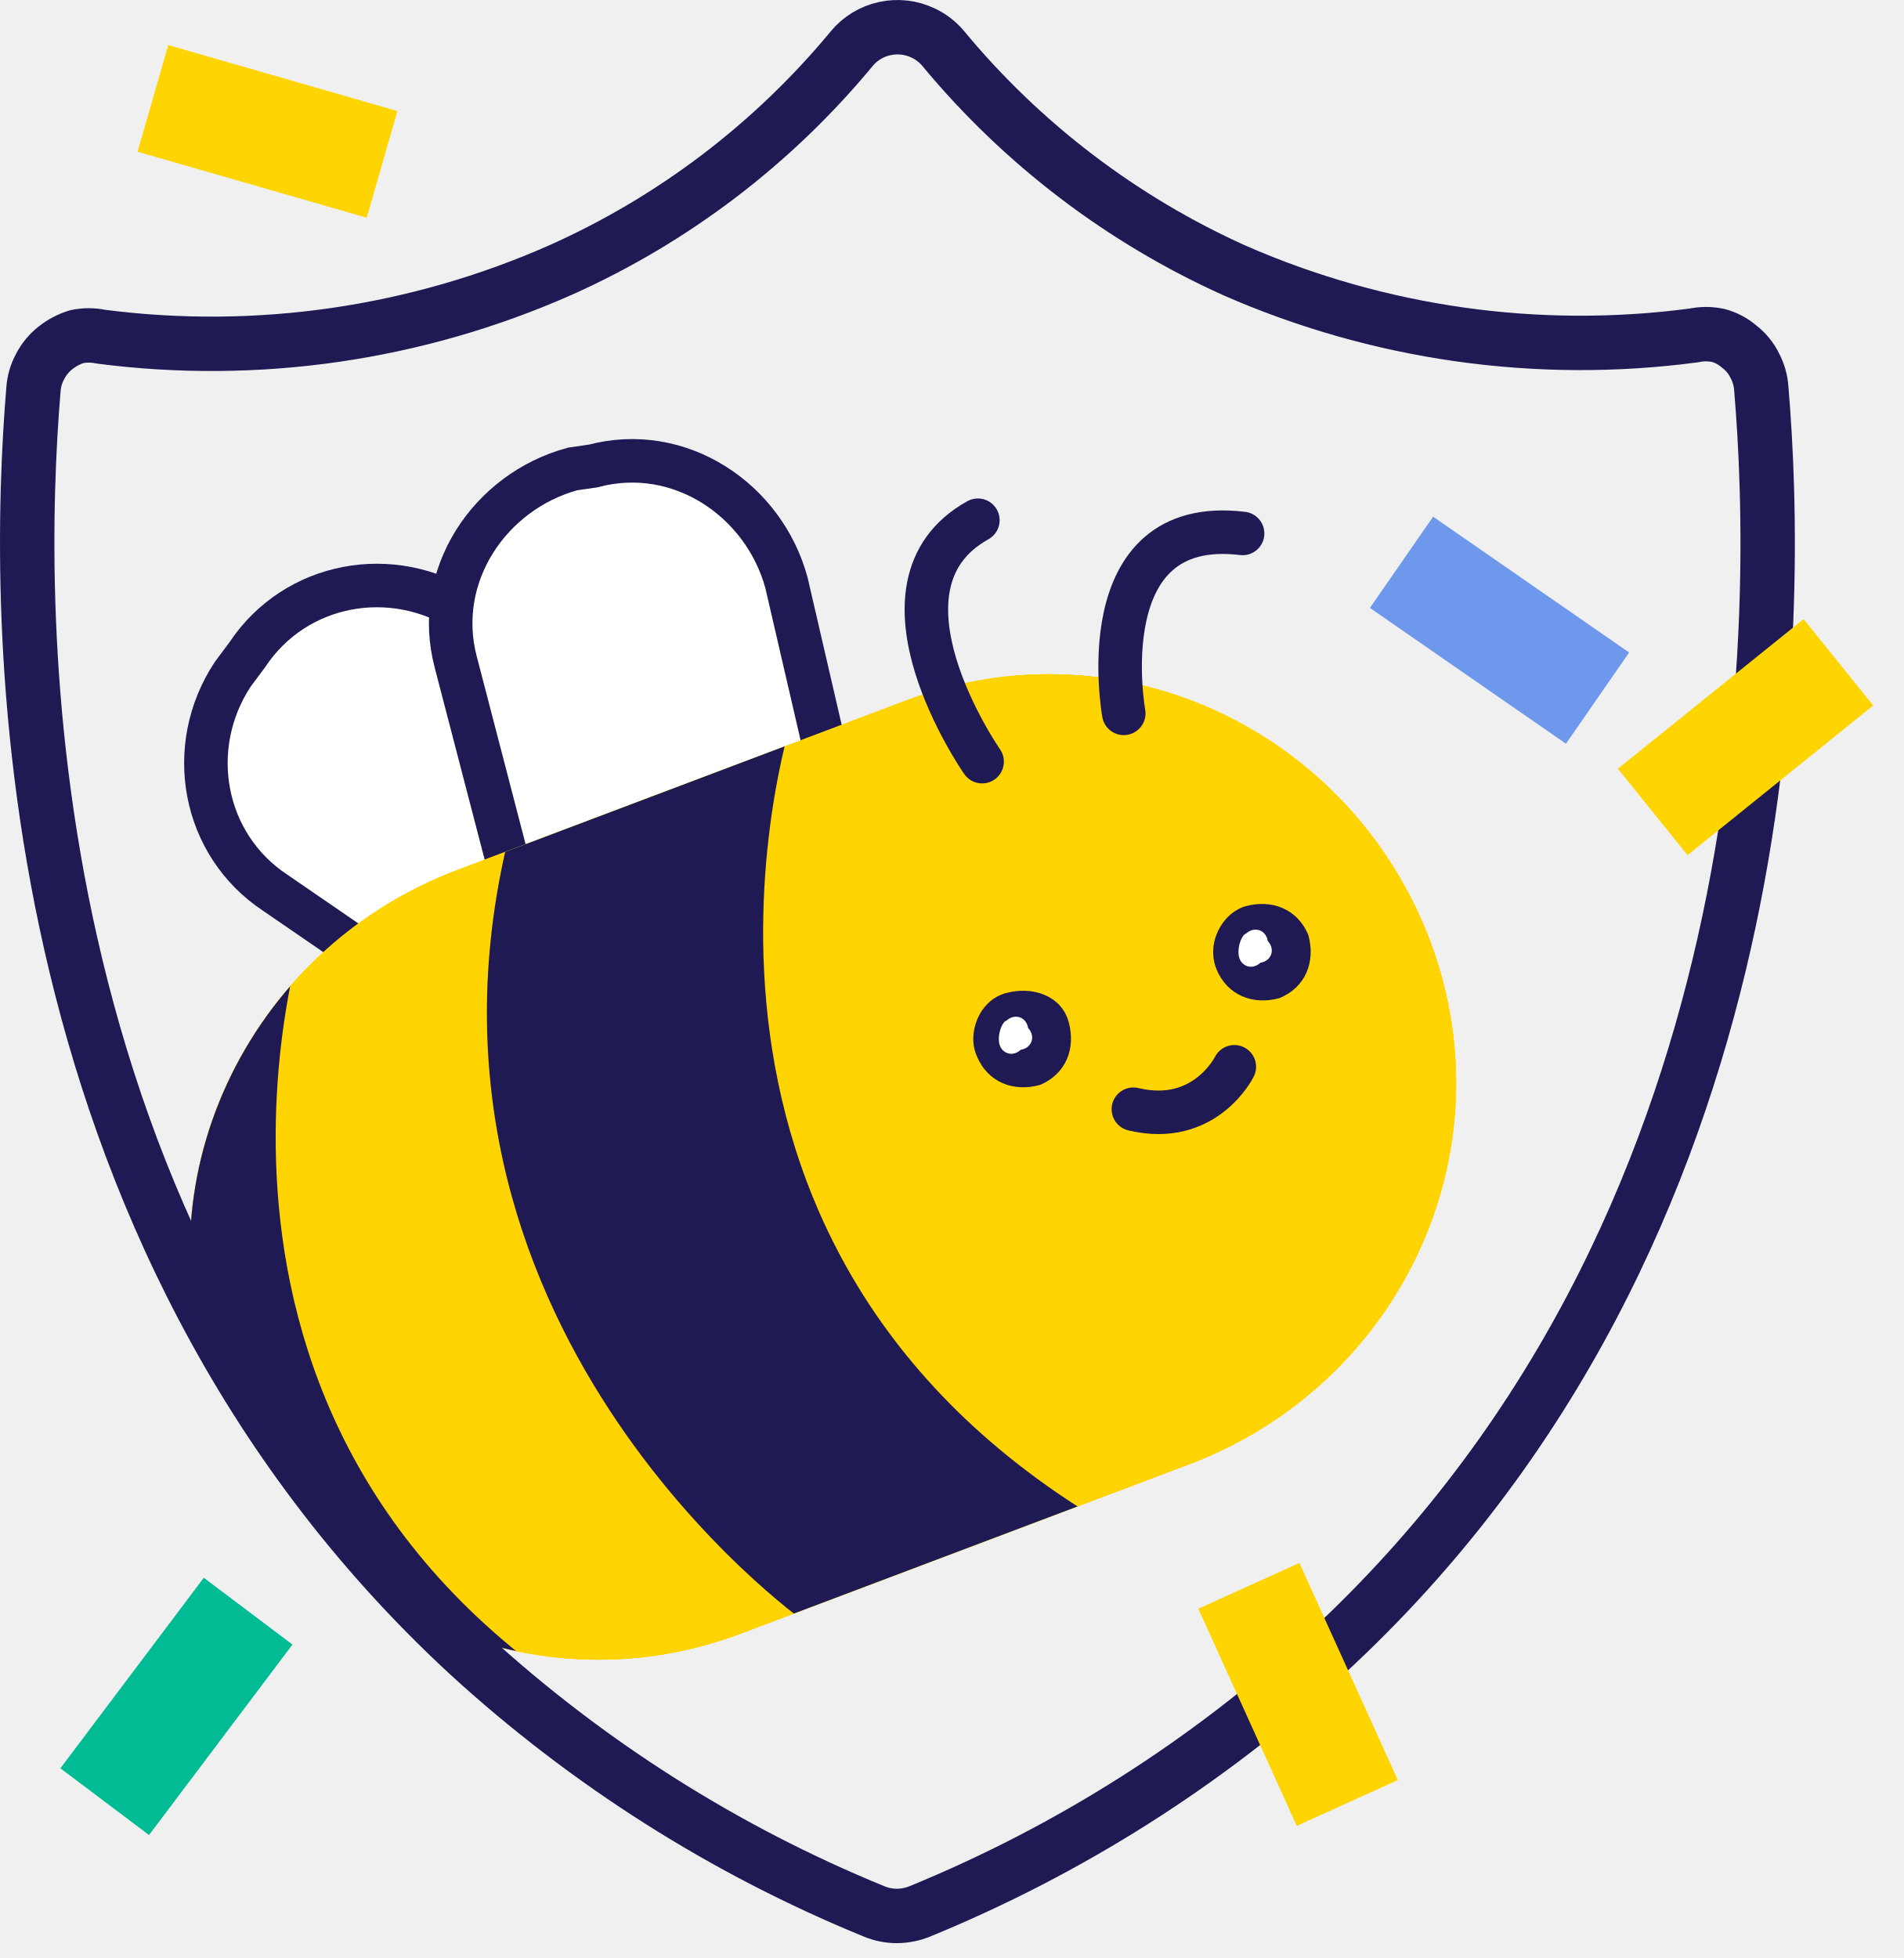
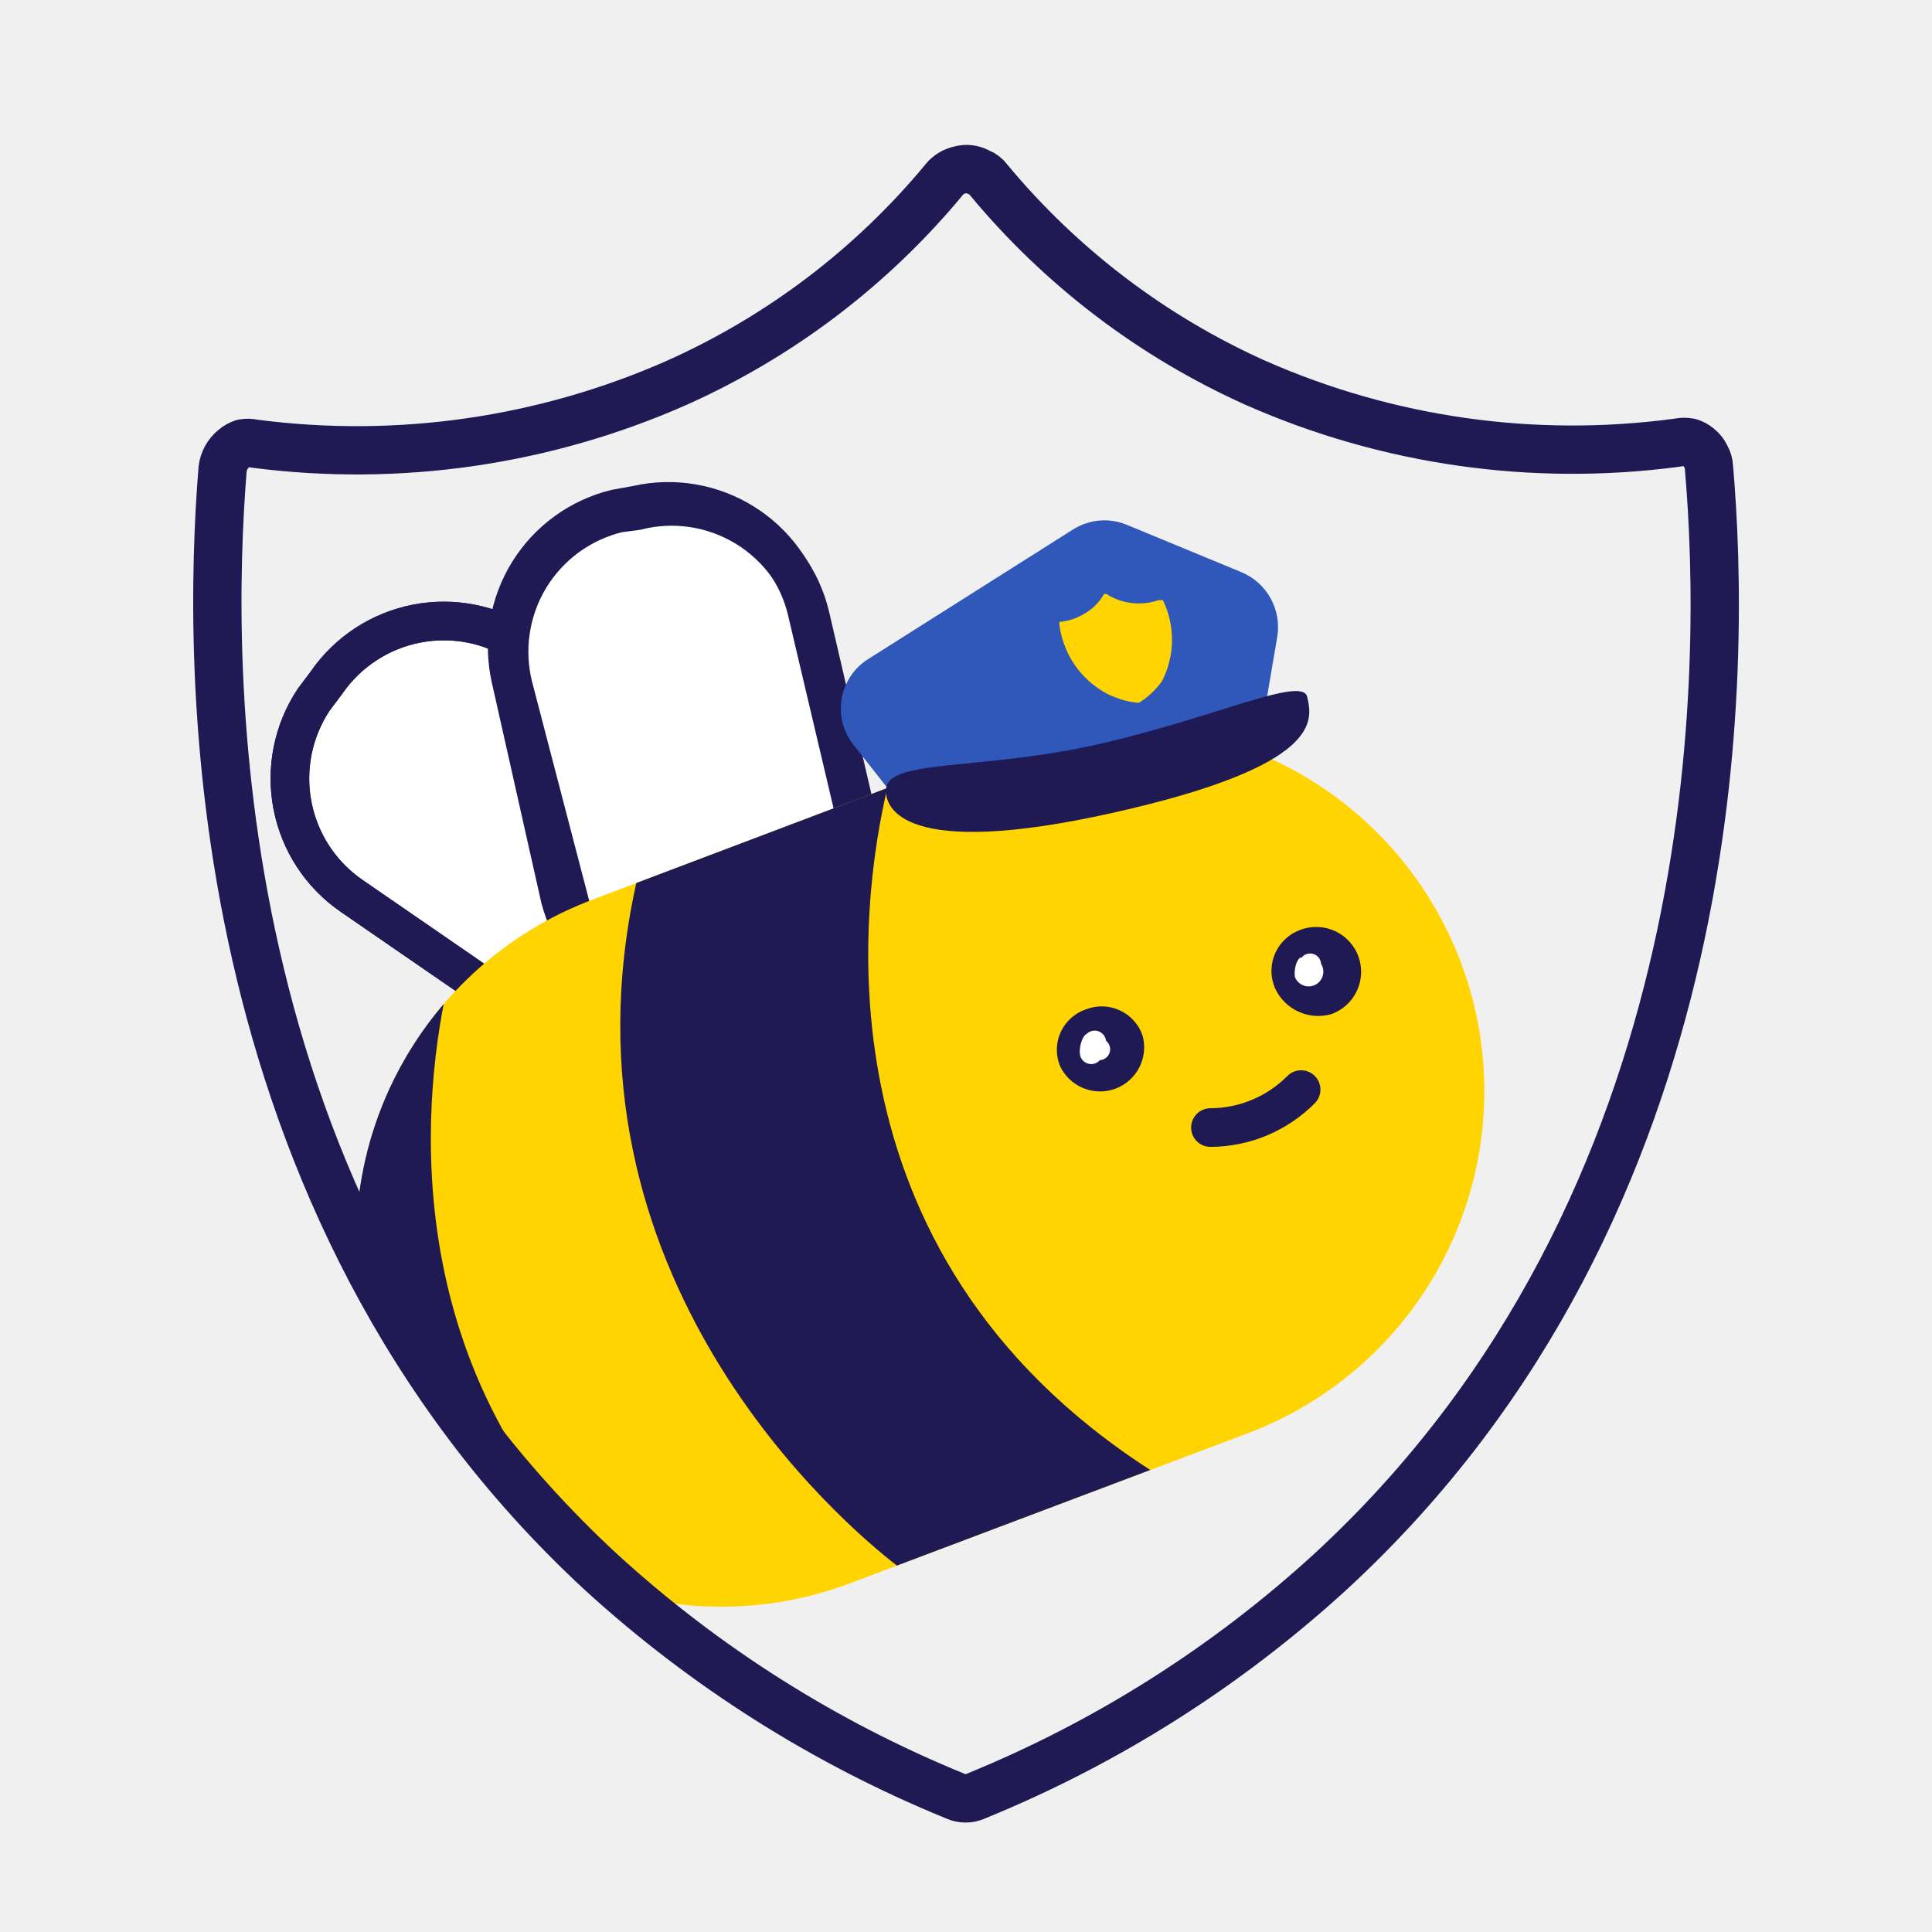
- <svg xmlns="http://www.w3.org/2000/svg" width="35" height="36" viewBox="0 0 35 36" fill="none">
-   <mask id="mask0" mask-type="alpha" maskUnits="userSpaceOnUse" x="0" y="0" width="33" height="36">
-     <path d="M24.375 30.409C22.186 32.415 19.659 34.017 16.911 35.143C16.778 35.197 16.635 35.226 16.491 35.227C16.346 35.227 16.203 35.198 16.07 35.143C13.325 34.02 10.801 32.42 8.614 30.417C0.125 22.578 0.278 11.206 0.615 7.161C0.625 7.014 0.666 6.87 0.737 6.74C0.805 6.606 0.902 6.489 1.02 6.396C1.136 6.304 1.268 6.234 1.41 6.19C1.556 6.159 1.707 6.159 1.853 6.19C4.729 6.563 7.652 6.139 10.304 4.966C12.377 4.04 14.209 2.647 15.657 0.898C15.812 0.709 16.026 0.578 16.265 0.526C16.503 0.473 16.752 0.502 16.973 0.607C17.117 0.675 17.245 0.774 17.347 0.898C18.797 2.647 20.628 4.041 22.7 4.974C25.353 6.135 28.273 6.548 31.143 6.167C31.29 6.136 31.441 6.136 31.587 6.167C31.731 6.204 31.864 6.275 31.977 6.373C32.097 6.464 32.194 6.582 32.26 6.717C32.33 6.847 32.372 6.991 32.382 7.138C32.726 11.206 32.879 22.578 24.375 30.409Z" fill="white" />
-   </mask>
-   <g mask="url(#mask0)">
-     <path d="M8.43 15.987L16.683 12.871C20.601 11.406 24.842 13.455 26.297 17.31C27.762 21.228 25.713 25.47 21.858 26.925L13.605 30.041C9.687 31.505 5.445 29.457 3.99 25.601C2.482 21.817 4.512 17.451 8.43 15.987Z" fill="#FFD400" />
-     <path d="M12.886 18.192L13.16 17.897C14.045 16.56 13.718 14.764 12.381 13.879L8.564 11.26C7.227 10.375 5.431 10.702 4.546 12.039L4.28 12.396C3.396 13.734 3.722 15.529 5.06 16.414L8.877 19.034C10.214 19.918 12.001 19.529 12.886 18.192Z" fill="white" stroke="#1F1A54" stroke-width="0.8" stroke-miterlimit="10" stroke-linecap="round" />
-     <path d="M12.977 18.817L13.35 18.762C14.879 18.347 15.923 16.796 15.499 15.205L14.46 10.716C14.045 9.188 12.494 8.144 10.903 8.568L10.529 8.622C9.001 9.037 7.957 10.589 8.381 12.18L9.544 16.65C9.844 18.259 11.511 19.222 12.977 18.817Z" fill="white" stroke="#1F1A54" stroke-width="0.8" stroke-miterlimit="10" stroke-linecap="round" />
-     <path d="M8.431 15.987L16.683 12.87C20.601 11.406 24.843 13.455 26.298 17.31C27.762 21.228 25.713 25.469 21.858 26.924L13.605 30.041C9.687 31.505 5.446 29.456 3.991 25.601C2.483 21.817 4.513 17.451 8.431 15.987Z" fill="#FFD400" />
-     <path d="M8.43 15.987L16.683 12.871C20.601 11.406 24.842 13.455 26.297 17.31C27.762 21.228 25.713 25.47 21.858 26.925L13.605 30.041C9.687 31.505 5.445 29.457 3.99 25.601C2.482 21.817 4.512 17.451 8.43 15.987Z" fill="#FFD400" />
-     <mask id="mask1" mask-type="alpha" maskUnits="userSpaceOnUse" x="3" y="12" width="24" height="19">
-       <path d="M8.431 15.987L16.683 12.87C20.601 11.406 24.843 13.455 26.298 17.31C27.762 21.228 25.713 25.469 21.858 26.924L13.605 30.041C9.687 31.505 5.446 29.456 3.991 25.601C2.483 21.817 4.513 17.451 8.431 15.987Z" fill="#FFD400" />
-     </mask>
-     <g mask="url(#mask1)">
-       <path d="M14.611 13.046C14.611 13.046 11.416 22.478 20.019 27.829L14.778 29.805C14.778 29.805 7.046 24.326 9.397 15.209C9.503 15.066 14.62 13.108 14.611 13.046Z" fill="#1F1A54" />
-       <path d="M5.641 16.905C5.641 16.905 2.48 26.141 11.012 31.439L5.771 33.414C5.771 33.414 -1.952 27.998 0.427 19.067C0.471 18.934 5.73 17.082 5.641 16.905Z" fill="#1F1A54" />
+ <svg xmlns="http://www.w3.org/2000/svg" width="40" height="40" viewBox="0 0 40 40" fill="none">
+   <g id="Police Beebo Note Seal">
+     <g id="Police Beebo Seal">
+       <g id="Wings">
+         <path id="Vector" d="M15.182 20.298L15.467 20.003C15.894 19.357 16.049 18.57 15.9 17.81C15.752 17.051 15.31 16.381 14.671 15.944L10.818 13.349C10.174 12.921 9.387 12.764 8.628 12.911C7.868 13.058 7.197 13.498 6.759 14.135L6.493 14.489C6.066 15.134 5.909 15.92 6.056 16.68C6.203 17.439 6.642 18.11 7.28 18.548L11.133 21.202C11.791 21.616 12.585 21.752 13.344 21.583C14.102 21.414 14.763 20.952 15.182 20.298Z" fill="white" stroke="#1F1A54" stroke-width="0.8" stroke-miterlimit="10" stroke-linecap="round" />
+         <path id="Vector (Stroke)" fill-rule="evenodd" clip-rule="evenodd" d="M8.551 12.518C9.413 12.351 10.307 12.53 11.039 13.015C11.223 13.137 11.273 13.385 11.151 13.569C11.029 13.754 10.781 13.804 10.597 13.682C10.04 13.312 9.36 13.176 8.703 13.304C8.047 13.431 7.467 13.811 7.088 14.361L7.083 14.368L6.82 14.719C6.455 15.274 6.322 15.95 6.448 16.603C6.575 17.259 6.955 17.84 7.506 18.218L11.359 20.872C11.541 20.998 11.587 21.247 11.462 21.429C11.336 21.611 11.087 21.657 10.905 21.531L7.053 18.878C6.329 18.38 5.83 17.618 5.663 16.755C5.496 15.893 5.674 14.999 6.16 14.268L6.166 14.258L6.434 13.901C6.931 13.181 7.691 12.685 8.551 12.518Z" fill="#1F1A54" />
+         <path id="Vector_2" d="M15.27 20.926L15.643 20.877C16.025 20.787 16.384 20.622 16.701 20.392C17.018 20.162 17.286 19.871 17.489 19.536C17.692 19.201 17.827 18.829 17.884 18.442C17.942 18.054 17.922 17.659 17.826 17.279L16.774 12.748C16.683 12.368 16.517 12.009 16.287 11.694C16.056 11.378 15.765 11.111 15.43 10.909C15.095 10.707 14.723 10.573 14.337 10.516C13.95 10.459 13.555 10.479 13.176 10.576L12.803 10.625C12.422 10.716 12.064 10.882 11.748 11.112C11.432 11.343 11.166 11.634 10.963 11.969C10.761 12.304 10.628 12.675 10.571 13.062C10.514 13.449 10.534 13.844 10.631 14.223L11.81 18.744C11.885 19.119 12.036 19.475 12.252 19.791C12.469 20.106 12.748 20.374 13.072 20.578C13.395 20.782 13.757 20.918 14.135 20.978C14.513 21.038 14.899 21.02 15.27 20.926Z" fill="white" stroke="#1F1A54" stroke-width="0.8" stroke-miterlimit="10" stroke-linecap="round" />
+         <path id="Vector (Stroke)_2" fill-rule="evenodd" clip-rule="evenodd" d="M15.602 10.483C16.349 10.946 16.883 11.684 17.091 12.538L17.091 12.54L18.158 17.064C18.354 17.921 18.205 18.821 17.743 19.569C17.282 20.317 16.545 20.853 15.691 21.062L15.655 21.071L15.247 21.094C14.405 21.302 13.514 21.174 12.763 20.737C12 20.294 11.443 19.567 11.213 18.715L11.211 18.707L10.183 14.134C9.99 13.277 10.141 12.379 10.604 11.632C11.067 10.886 11.805 10.351 12.659 10.143L12.67 10.141L13.109 10.061C13.963 9.87 14.858 10.022 15.602 10.483ZM16.313 12.725C16.155 12.076 15.748 11.515 15.18 11.163C14.612 10.811 13.928 10.696 13.276 10.843L13.268 10.845L12.837 10.924C12.192 11.083 11.635 11.489 11.284 12.054C10.932 12.622 10.817 13.306 10.964 13.958L11.988 18.514C12.164 19.159 12.587 19.709 13.165 20.046C13.746 20.383 14.436 20.478 15.086 20.31L15.124 20.3L15.535 20.277C16.17 20.112 16.718 19.708 17.062 19.149C17.413 18.58 17.527 17.896 17.378 17.244C17.378 17.244 17.378 17.243 17.378 17.243L16.313 12.727C16.313 12.726 16.313 12.726 16.313 12.725Z" fill="#1F1A54" />
+       </g>
+       <g id="Bee">
+         <path id="Vector_3" d="M12.321 18.606L20.656 15.45C22.532 14.792 24.59 14.898 26.388 15.745C28.186 16.592 29.578 18.112 30.265 19.977C30.952 21.842 30.877 23.902 30.058 25.713C29.238 27.523 27.74 28.939 25.886 29.654L17.55 32.799C16.198 33.297 14.744 33.395 13.357 33.099C12.813 32.983 12.28 32.806 11.767 32.569C10.5 31 9.193 29.882 8.5 28C8.165 27.09 7.35 26.451 7.376 25.5C7.403 24.484 7.635 23.474 8.069 22.533C8.91 20.712 10.439 19.299 12.321 18.606Z" fill="#FFD400" />
+         <path id="Intersect" fill-rule="evenodd" clip-rule="evenodd" d="M13.361 33.1C13.24 33.074 13.12 33.046 13 33.014C12.747 32.947 12.582 32.842 12.404 32.729C12.285 32.654 12.16 32.574 12 32.5C10.695 31.522 10.242 30.756 9.667 29.786C9.362 29.27 9.021 28.695 8.5 28C8.371 27.649 8.169 27.338 7.973 27.034C7.66 26.55 7.358 26.084 7.374 25.5C7.401 24.484 7.633 23.474 8.067 22.533C8.361 21.897 8.739 21.31 9.186 20.787C8.705 23.28 8.311 28.968 13.361 33.1ZM23.815 30.434L18.569 32.414C17.492 31.581 11.364 26.424 13.174 18.282L18.372 16.314C17.836 18.574 16.76 25.889 23.815 30.434Z" fill="#1F1A54" />
+       </g>
+       <g id="face">
+         <path id="Vector_4" d="M26.938 22.559C26.441 23.059 25.766 23.342 25.061 23.345" stroke="#1F1A54" stroke-width="0.8" stroke-miterlimit="10" stroke-linecap="round" />
+         <path id="Vector_5" d="M21.945 22.067C22.041 22.275 22.213 22.44 22.425 22.527C22.637 22.615 22.875 22.62 23.09 22.541C23.306 22.462 23.484 22.304 23.588 22.1C23.693 21.895 23.717 21.659 23.655 21.438C23.616 21.324 23.554 21.219 23.473 21.13C23.392 21.041 23.294 20.969 23.185 20.919C23.076 20.868 22.958 20.84 22.838 20.836C22.717 20.833 22.598 20.853 22.485 20.897C22.371 20.935 22.266 20.996 22.176 21.077C22.086 21.157 22.013 21.255 21.962 21.365C21.912 21.474 21.884 21.593 21.881 21.714C21.878 21.835 21.9 21.955 21.945 22.067Z" fill="#1F1A54" />
+         <path id="Vector_6" d="M22.358 21.822C22.363 21.867 22.381 21.91 22.411 21.946C22.44 21.981 22.479 22.007 22.523 22.02C22.567 22.034 22.613 22.035 22.657 22.022C22.701 22.009 22.741 21.984 22.771 21.95C22.817 21.947 22.861 21.93 22.897 21.902C22.933 21.874 22.96 21.836 22.974 21.792C22.988 21.748 22.988 21.701 22.974 21.658C22.961 21.614 22.935 21.575 22.899 21.547C22.893 21.502 22.876 21.46 22.848 21.426C22.82 21.391 22.783 21.365 22.741 21.351C22.698 21.336 22.653 21.334 22.61 21.344C22.566 21.355 22.527 21.377 22.496 21.409C22.437 21.419 22.338 21.625 22.358 21.822Z" fill="white" />
+         <path id="Vector_7" d="M26.396 20.455C26.493 20.671 26.665 20.845 26.88 20.944C27.095 21.043 27.338 21.062 27.566 20.996C27.798 20.912 27.987 20.74 28.092 20.517C28.197 20.294 28.209 20.038 28.126 19.806C28.043 19.575 27.87 19.385 27.647 19.28C27.424 19.175 27.169 19.163 26.937 19.246C26.819 19.286 26.711 19.35 26.619 19.434C26.527 19.518 26.454 19.619 26.403 19.733C26.352 19.846 26.326 19.969 26.324 20.093C26.323 20.218 26.348 20.341 26.396 20.455Z" fill="#1F1A54" />
+         <path id="Vector_8" d="M26.81 20.229C26.826 20.268 26.849 20.304 26.88 20.334C26.91 20.364 26.946 20.387 26.986 20.402C27.025 20.417 27.068 20.424 27.11 20.422C27.152 20.419 27.194 20.408 27.232 20.389C27.27 20.37 27.303 20.343 27.33 20.31C27.357 20.277 27.376 20.239 27.387 20.198C27.399 20.157 27.401 20.114 27.395 20.072C27.389 20.03 27.373 19.99 27.351 19.954C27.348 19.908 27.332 19.864 27.304 19.828C27.276 19.791 27.237 19.765 27.193 19.751C27.149 19.737 27.103 19.737 27.059 19.75C27.015 19.764 26.976 19.79 26.948 19.826C26.879 19.806 26.781 20.013 26.81 20.229Z" fill="white" />
+       </g>
+       <path id="Vector_9" d="M17.688 15.443L18.376 16.317L26.082 15.315L26.446 13.172C26.488 12.899 26.438 12.62 26.302 12.379C26.167 12.138 25.954 11.95 25.699 11.845L23.32 10.862C23.142 10.79 22.949 10.761 22.758 10.778C22.566 10.795 22.382 10.858 22.219 10.96L17.993 13.634C17.843 13.724 17.716 13.845 17.618 13.989C17.52 14.133 17.454 14.297 17.425 14.468C17.396 14.64 17.405 14.816 17.45 14.984C17.495 15.152 17.576 15.309 17.688 15.443Z" fill="#3057BA" />
+       <path id="Vector_10" d="M27.066 14.439C27.174 14.91 27.39 15.854 23.046 16.827C18.701 17.8 18.298 16.729 18.347 16.316C18.426 15.716 20.313 15.952 22.721 15.412C25.129 14.871 26.997 13.967 27.066 14.439Z" fill="#1F1A54" />
+       <path id="Vector_11" d="M24.057 14.105C23.929 14.282 23.769 14.432 23.585 14.548H23.526C23.313 14.521 23.107 14.458 22.916 14.361C22.651 14.219 22.423 14.016 22.252 13.768C22.081 13.52 21.972 13.235 21.934 12.936C21.934 12.906 21.934 12.906 21.934 12.877H21.934C22.146 12.857 22.349 12.783 22.523 12.661C22.662 12.567 22.776 12.443 22.858 12.297H22.907C23.044 12.386 23.198 12.446 23.359 12.474C23.569 12.512 23.786 12.495 23.988 12.425H24.076C24.204 12.687 24.268 12.976 24.265 13.267C24.262 13.559 24.19 13.846 24.057 14.105Z" fill="#FFD400" />
+       <path id="Vector_12" d="M20.222 37.179C20.215 37.182 20.208 37.185 20.201 37.188C20.136 37.219 20.064 37.234 19.991 37.234C19.919 37.234 19.847 37.219 19.782 37.188C19.775 37.185 19.768 37.182 19.761 37.179C17.071 36.079 14.596 34.513 12.45 32.554C4.157 24.886 4.282 13.739 4.609 9.71C4.628 9.545 4.71 9.394 4.839 9.288L4.839 9.288L4.845 9.283C4.9 9.236 4.964 9.2 5.032 9.178C5.105 9.165 5.179 9.167 5.251 9.182C5.263 9.184 5.275 9.186 5.287 9.188C8.253 9.571 11.267 9.136 14.003 7.929L14.005 7.928C16.151 6.97 18.047 5.531 19.547 3.721L19.547 3.721L19.55 3.716C19.631 3.617 19.743 3.548 19.867 3.521C19.874 3.519 19.88 3.518 19.887 3.516C20.006 3.485 20.132 3.499 20.242 3.556C20.256 3.563 20.27 3.57 20.285 3.576C20.351 3.603 20.41 3.647 20.453 3.705C20.458 3.71 20.462 3.716 20.466 3.721C21.964 5.528 23.856 6.967 25.997 7.928L26 7.929C28.734 9.134 31.746 9.562 34.708 9.167C34.718 9.166 34.729 9.164 34.74 9.162C34.819 9.146 34.9 9.145 34.979 9.159C35.046 9.179 35.108 9.211 35.161 9.256L35.161 9.256L35.171 9.264C35.23 9.311 35.278 9.371 35.311 9.439C35.315 9.446 35.318 9.454 35.322 9.461C35.358 9.526 35.378 9.597 35.382 9.671L35.382 9.671L35.383 9.685C35.731 13.726 35.861 24.881 27.543 32.543C25.395 34.508 22.917 36.078 20.222 37.179Z" stroke="#1F1A54" stroke-linecap="round" stroke-linejoin="round" />
    </g>
-     <path d="M22.694 19.614C22.694 19.614 22.155 20.71 20.838 20.394" stroke="#1F1A54" stroke-width="0.8" stroke-miterlimit="10" stroke-linecap="round" />
-     <path d="M17.96 19.418C18.158 19.898 18.63 20.083 19.119 19.948C19.598 19.75 19.783 19.278 19.648 18.79C19.513 18.301 18.979 18.125 18.49 18.26C18.001 18.395 17.772 19.001 17.96 19.418Z" fill="#1F1A54" />
-     <path d="M18.369 19.169C18.397 19.355 18.602 19.452 18.77 19.3C18.957 19.273 19.054 19.068 18.902 18.9C18.875 18.713 18.67 18.616 18.501 18.768C18.439 18.777 18.342 18.982 18.369 19.169Z" fill="white" />
-     <path d="M22.367 17.822C22.564 18.301 23.037 18.486 23.525 18.351C24.005 18.154 24.19 17.681 24.055 17.193C23.858 16.713 23.385 16.528 22.897 16.663C22.47 16.789 22.17 17.342 22.367 17.822Z" fill="#1F1A54" />
-     <path d="M22.775 17.568C22.803 17.755 23.008 17.852 23.176 17.7C23.363 17.672 23.46 17.468 23.308 17.299C23.281 17.112 23.076 17.015 22.907 17.167C22.845 17.176 22.748 17.381 22.775 17.568Z" fill="white" />
-     <path d="M20.661 13.116C20.661 13.116 19.998 9.462 22.846 9.808" stroke="#1F1A54" stroke-width="0.8" stroke-miterlimit="10" stroke-linecap="round" />
-     <path d="M18.057 14.004C18.057 14.004 15.804 10.774 17.979 9.565" stroke="#1F1A54" stroke-width="0.8" stroke-miterlimit="10" stroke-linecap="round" />
  </g>
-   <path d="M24.375 30.409C22.186 32.415 19.659 34.017 16.911 35.143C16.778 35.197 16.635 35.226 16.491 35.227C16.346 35.227 16.203 35.198 16.07 35.143C13.325 34.02 10.801 32.42 8.614 30.417C0.125 22.578 0.278 11.206 0.615 7.161C0.625 7.014 0.666 6.87 0.737 6.74C0.805 6.606 0.902 6.489 1.02 6.396C1.136 6.304 1.268 6.234 1.41 6.19C1.556 6.159 1.707 6.159 1.853 6.19C4.729 6.563 7.652 6.139 10.304 4.966C12.377 4.04 14.209 2.647 15.657 0.898C15.812 0.709 16.026 0.578 16.265 0.526C16.503 0.473 16.752 0.502 16.973 0.607C17.117 0.675 17.245 0.774 17.347 0.898C18.797 2.647 20.628 4.041 22.7 4.974C25.353 6.135 28.273 6.548 31.143 6.167C31.29 6.136 31.441 6.136 31.587 6.167C31.731 6.204 31.864 6.275 31.977 6.373C32.097 6.464 32.194 6.582 32.26 6.717C32.33 6.847 32.372 6.991 32.382 7.138C32.726 11.206 32.879 22.578 24.375 30.409Z" stroke="#1F1A54" stroke-linecap="round" stroke-linejoin="round" />
-   <path d="M3.094 0.829L2.529 2.79L6.742 4.003L7.307 2.042L3.094 0.829Z" fill="#FED401" />
-   <path d="M23.89 28.736L22.032 29.578L23.842 33.571L25.7 32.729L23.89 28.736Z" fill="#FED401" />
-   <path d="M34.44 12.971L33.16 11.383L29.746 14.134L31.027 15.723L34.44 12.971Z" fill="#FED401" />
-   <path d="M5.377 30.237L3.747 29.009L1.11 32.512L2.74 33.739L5.377 30.237Z" fill="#00BB94" />
-   <path d="M26.349 9.5L25.187 11.177L28.791 13.674L29.953 11.997L26.349 9.5Z" fill="#6E98EB" />
</svg>
